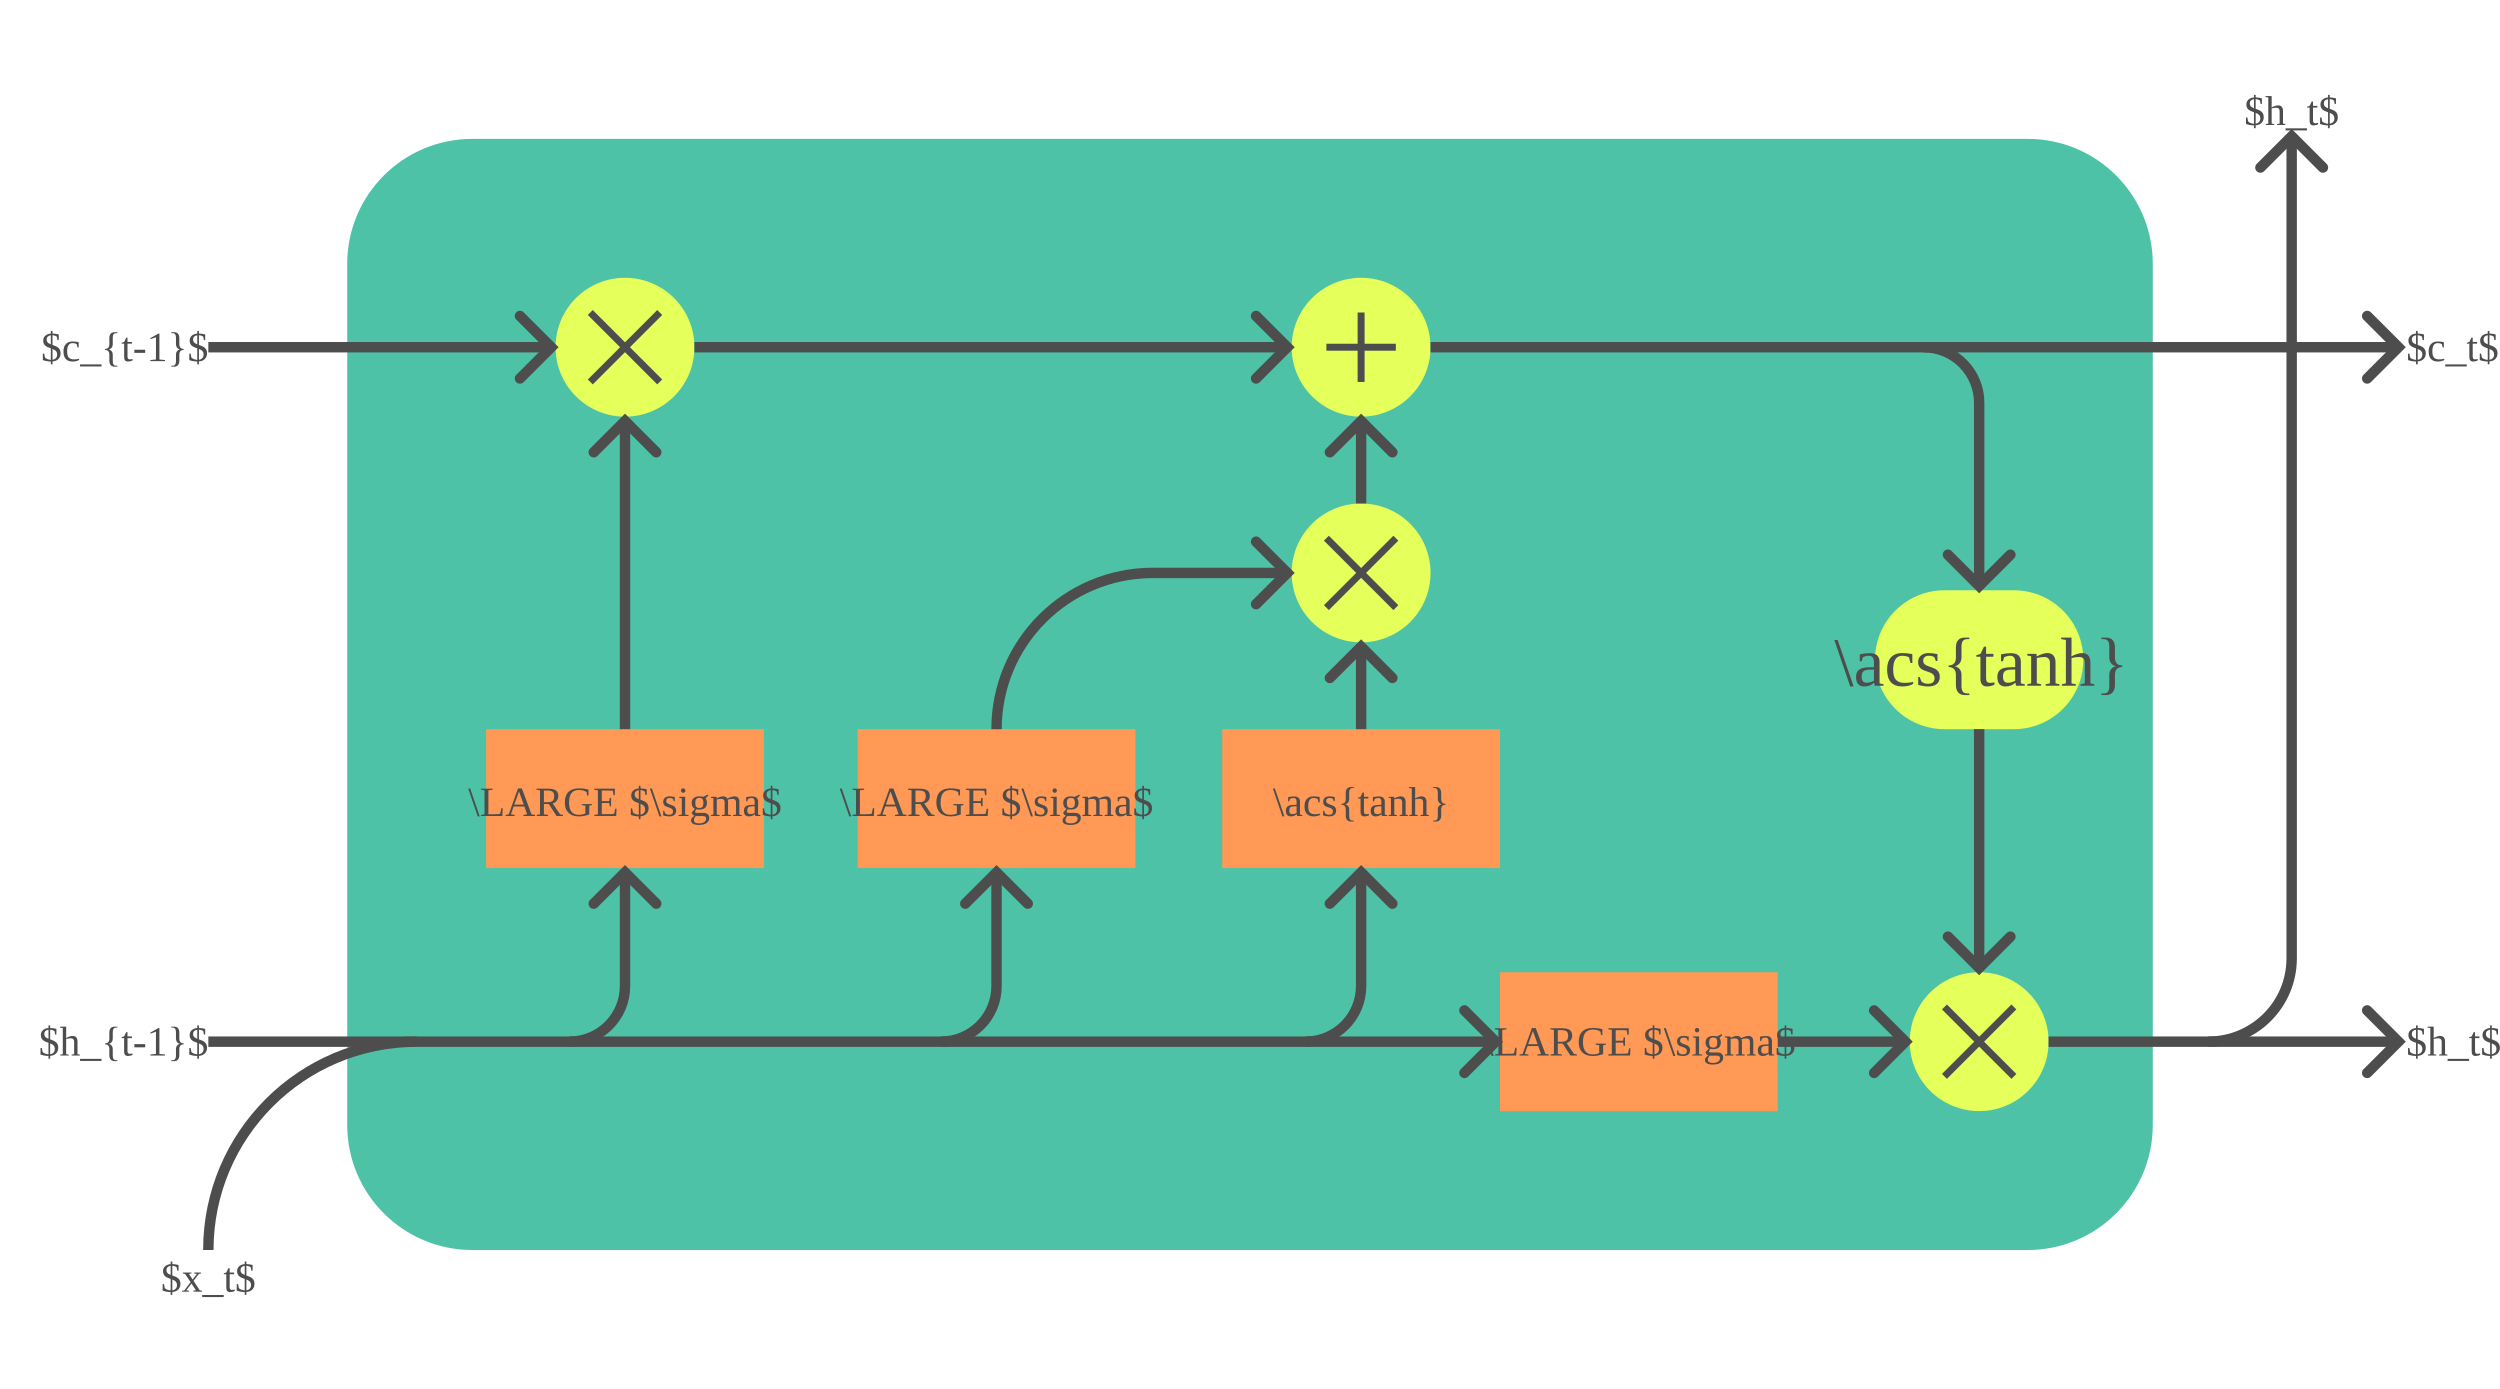
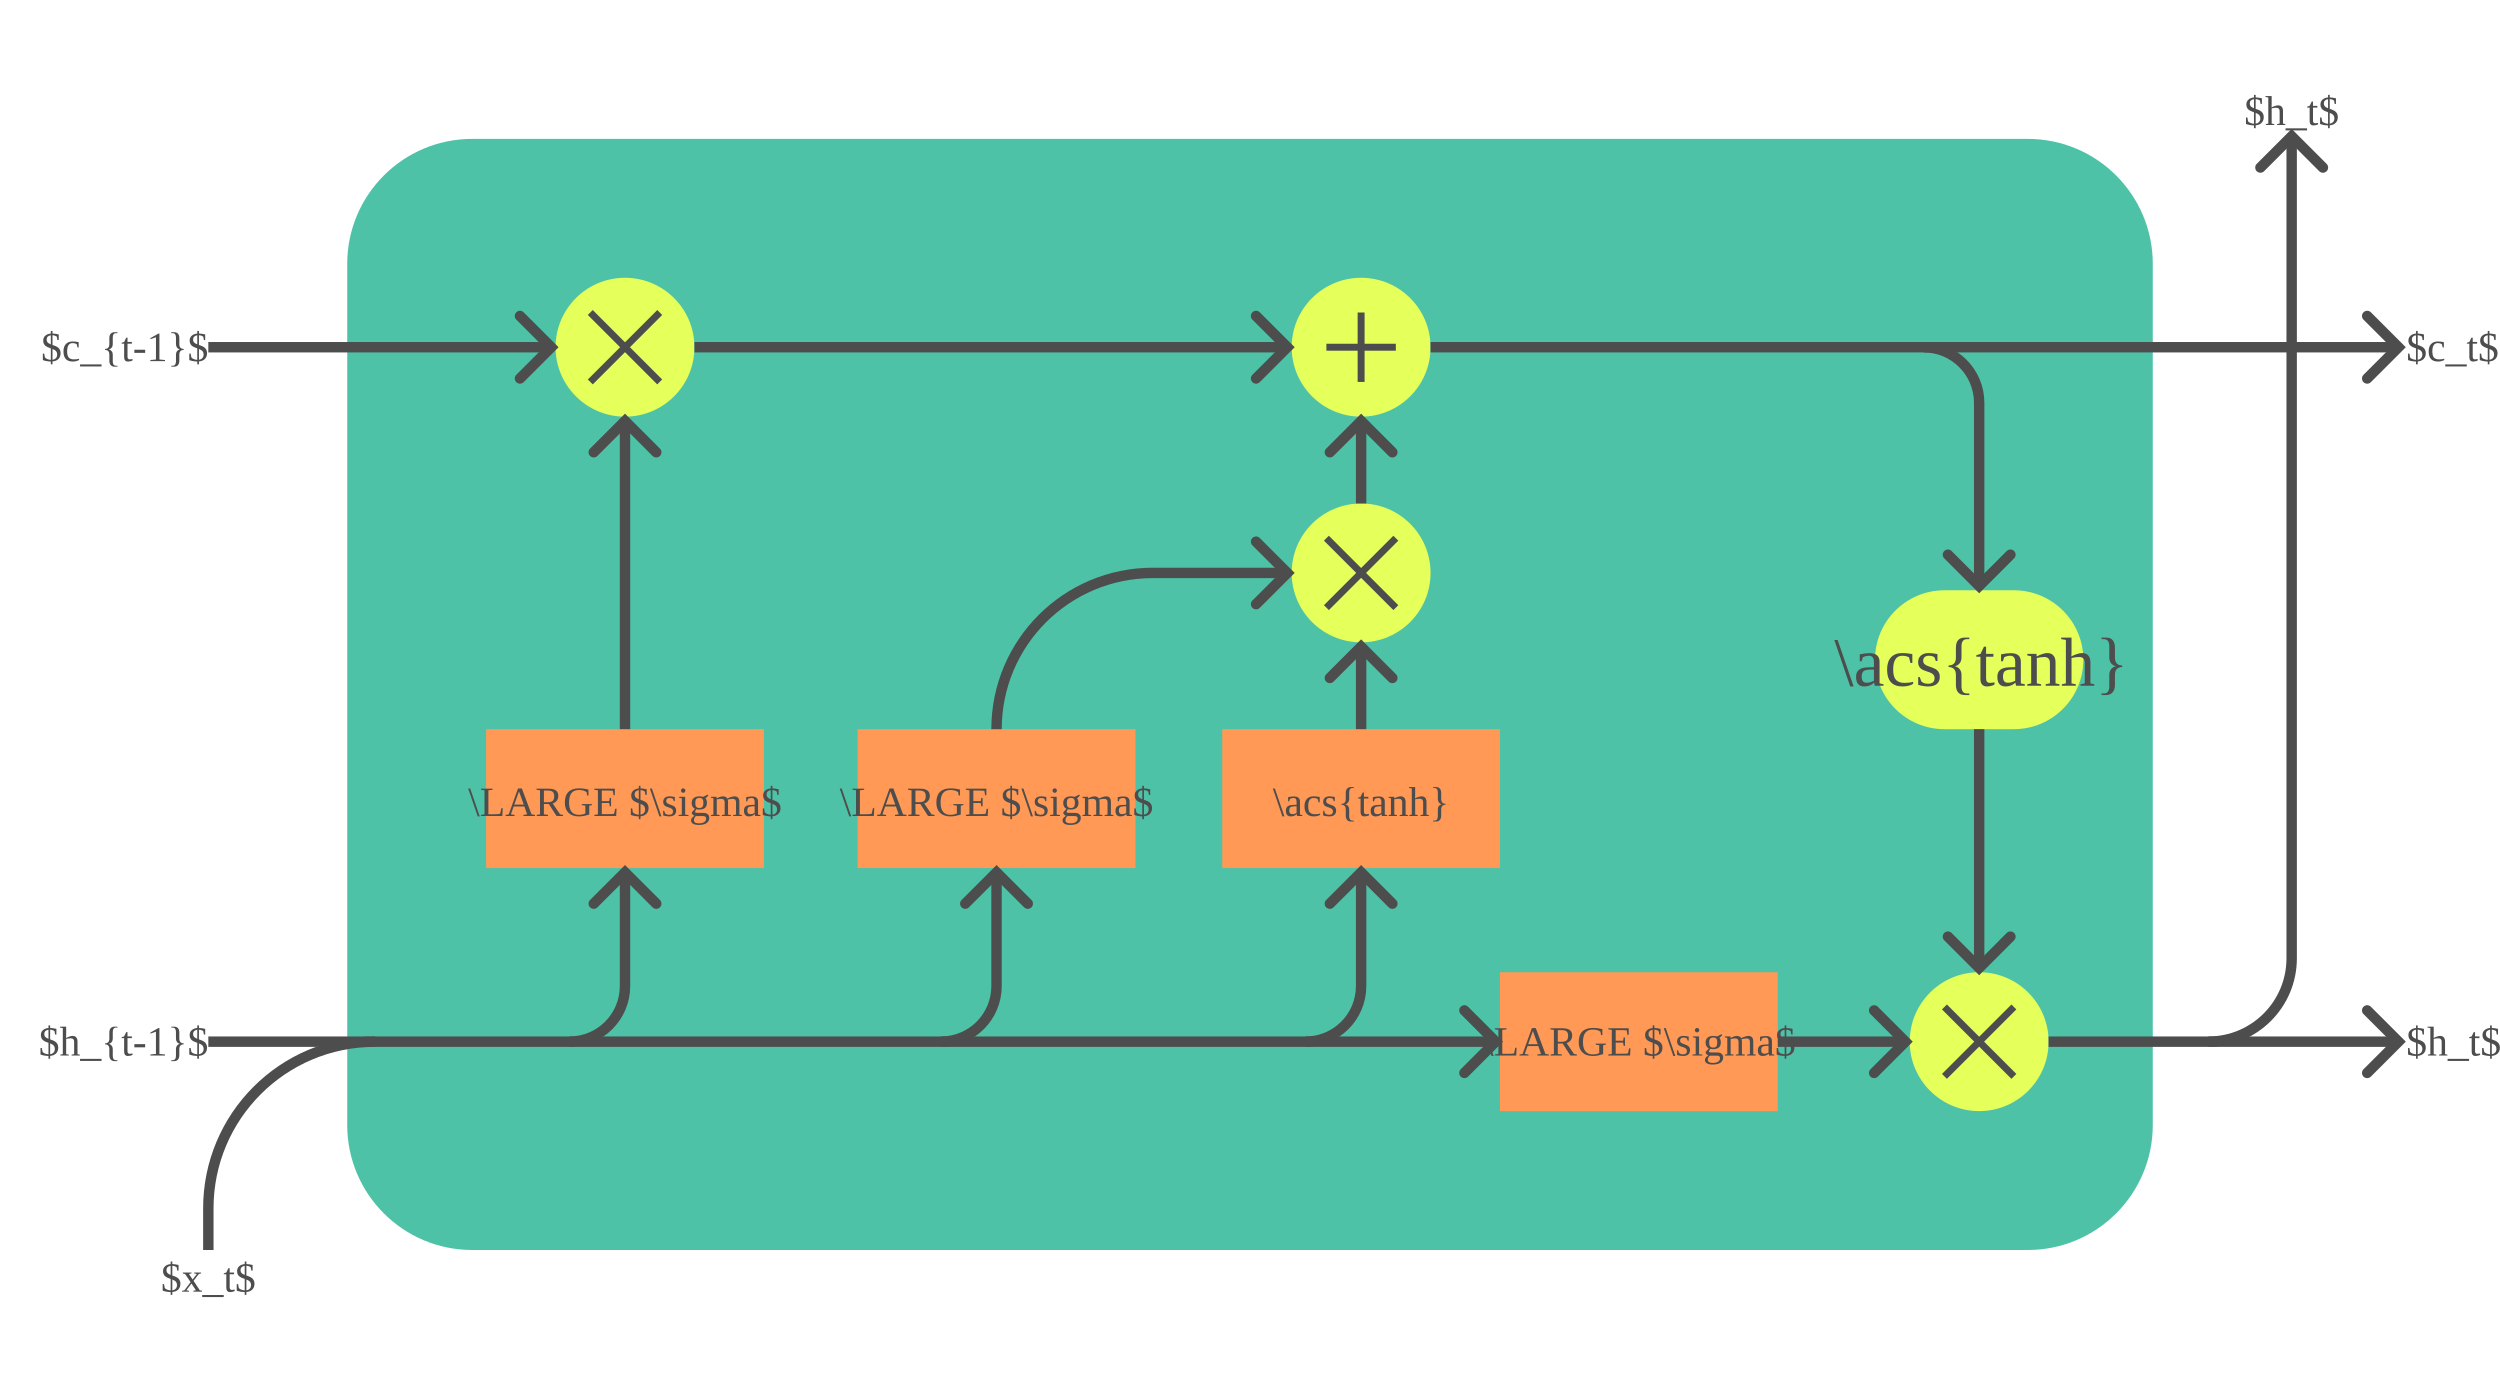
<svg xmlns="http://www.w3.org/2000/svg" width="720" height="400" viewBox="0 0 720 400" version="1.1" id="svg8" xml:space="preserve">
  <defs id="defs2">
    <marker style="overflow:visible" id="arrow" refX="0" refY="0" orient="auto-start-reverse" markerWidth="4.207" markerHeight="7" viewBox="0 0 4.207 7" preserveAspectRatio="xMidYMid">
      <path style="fill:none;stroke:context-stroke;stroke-width:1;stroke-linecap:round" d="M 3,-3 0,0 3,3" id="arrow3" transform="rotate(180,0.125,0)" />
    </marker>
  </defs>
  <g id="cell">
    <rect id="background" width="520" height="320" x="100" y="40" ry="36" fill="#4ec2a7" rx="36" />
    <g id="pointwise">
      <circle id="mult1" cx="180" cy="100" r="20" stroke="none" fill="#e5ff5b" />
      <circle id="mult2" cx="392" cy="165" r="20" stroke="none" fill="#e5ff5b" />
      <circle id="mult3" cx="570" cy="300" r="20" stroke="none" fill="#e5ff5b" />
      <circle id="add" cx="392" cy="100" r="20" stroke="none" fill="#e5ff5b" />
      <rect y="170" x="540" height="40" width="60" id="tanh2" ry="20" fill="#e5ff5b" rx="20" />
      <text x="570.65" y="197.5" id="textTanhPointwise" fill="#4d4d4d" stroke="none" font-size="20px" text-anchor="middle">\acs{tanh}</text>
      <g id="plusSign">
        <line x1="392" x2="392" y1="110" y2="90" stroke-width="2" stroke="#4d4d4d" id="plus1" />
        <line x1="402" x2="382" y1="100" y2="100" stroke-width="2" stroke="#4d4d4d" id="plus2" />
      </g>
      <g id="multSign1">
        <line x1="170" x2="190" y1="110" y2="90" stroke-width="2" stroke="#4d4d4d" id="line1773" />
        <line x1="190" x2="170" y1="110" y2="90" stroke-width="2" stroke="#4d4d4d" id="line1771" />
      </g>
      <g id="multSign3">
        <line x1="560" x2="580" y1="310" y2="290" stroke-width="2" stroke="#4d4d4d" id="mult2-9" />
        <line x1="580" x2="560" y1="310" y2="290" stroke-width="2" stroke="#4d4d4d" id="mult1-3" />
      </g>
      <g id="multSign2">
        <line x1="402" x2="382" y1="175" y2="155" stroke-width="2" stroke="#4d4d4d" id="mult2-0" />
        <line x1="402" x2="382" y1="155" y2="175" stroke-width="2" stroke="#4d4d4d" id="mult1-6" />
      </g>
    </g>
    <g id="NN">
      <rect id="tanhNN" width="80" height="40" x="352" y="210" fill="#ff9955" stroke="none" />
      <text x="392" y="235" id="textTanh" fill="#4d4d4d" stroke="none" font-size="12" text-anchor="middle">\acs{tanh}</text>
      <rect id="sigmoid3" width="80" height="40" x="432" y="280" fill="#ff9955" stroke="none" />
      <text x="472" y="304" id="textSig3" fill="#4d4d4d" stroke="none" font-size="12" text-anchor="middle">\LARGE $\sigma$</text>
      <rect id="sigmoid2" width="80" height="40" x="247" y="210" fill="#ff9955" stroke="none" />
      <text x="287" y="235" id="textSig2" fill="#4d4d4d" stroke="none" font-size="12" text-anchor="middle">\LARGE $\sigma$</text>
      <rect id="sigmoid1" width="80" height="40" x="140" y="210" fill="#ff9955" stroke="none" />
      <text x="180" y="235" id="textSig1" fill="#4d4d4d" stroke="none" font-size="12" text-anchor="middle">\LARGE $\sigma$</text>
    </g>
    <g id="paths">
      <line x1="392" x2="392" y1="210" y2="187" stroke-width="3" stroke="#4d4d4d" marker-end="url(#arrow)" id="line1963" />
      <line x1="392" x2="392" y1="145" y2="122" stroke-width="3" stroke="#4d4d4d" marker-end="url(#arrow)" id="line2540" />
      <line x1="570" x2="570" y1="210" y2="278" stroke-width="3" stroke="#4d4d4d" marker-end="url(#arrow)" id="line2545" />
      <line x1="180" x2="180" y1="210" y2="122" stroke-width="3" stroke="#4d4d4d" marker-end="url(#arrow)" id="line2541" />
      <line x1="60" x2="430" y1="300" y2="300" stroke-width="3" stroke="#4d4d4d" id="line25415" marker-end="url(#arrow)" />
      <line x1="590" x2="690" y1="300" y2="300" stroke-width="3" stroke="#4d4d4d" id="line25411" marker-end="url(#arrow)" />
      <line x1="412" x2="690" y1="100" y2="100" stroke-width="3" stroke="#4d4d4d" id="line25419" marker-end="url(#arrow)" />
      <line x1="200" x2="370" y1="100" y2="100" stroke-width="3" stroke="#4d4d4d" id="line254153" marker-end="url(#arrow)" />
      <line x2="548" y1="300" y2="300" stroke-width="3" stroke="#4d4d4d" id="line1103" marker-end="url(#arrow)" x1="512" />
      <line x1="60" x2="158" y1="100" y2="100" stroke-width="3" stroke="#4d4d4d" id="line25416" marker-end="url(#arrow)" />
      <path id="path1" d="m 636,300 a 24,24 0 0 0 24,-24 v -236" fill="none" stroke="#4d4d4d" stroke-width="3" marker-end="url(#arrow)" />
-       <path d="m 60,360 a 60,60 0 0 1 60,-60" id="path2" fill="none" stroke="#4d4d4d" stroke-width="3" />
+       <path d="m 60,360 v -12 a 48,48 0 0 1 48,-48" id="path2" fill="none" stroke="#4d4d4d" stroke-width="3" />
      <path id="path3" d="m 287,210 a 45,45 0 0 1 45,-45 h 38" fill="none" stroke="#4d4d4d" stroke-width="3" marker-end="url(#arrow)" />
      <path id="path4" d="m 376,300 a 16,16 0 0 0 16,-16 v -32" stroke="#4d4d4d" fill="none" stroke-width="3" marker-end="url(#arrow)" />
      <path id="path5" d="m 271,300 a 16,16 0 0 0 16,-16 v -32" stroke="#4d4d4d" fill="none" stroke-width="3" marker-end="url(#arrow)" />
      <path id="path6" d="m 164,300 a 16,16 0 0 0 16,-16 v -32" stroke="#4d4d4d" fill="none" stroke-width="3" marker-end="url(#arrow)" />
      <path id="path7" d="m 554,100 a 16,16 0 0 1 16,16 v 52" stroke="#4d4d4d" fill="none" stroke-width="3" marker-end="url(#arrow)" />
    </g>
  </g>
  <g id="calque" style="display:inline">
    <text id="text1982" y="36" x="660" font-size="12" fill="#4d4d4d" text-anchor="middle">$h_t$</text>
    <text id="text1988" y="104" x="693" font-size="12" fill="#4d4d4d" text-anchor="begin">$c_t$</text>
    <text id="text1994" y="304" x="693" font-size="12px" fill="#4d4d4d">$h_t$</text>
    <text x="60" y="372" id="text2002" font-size="12" fill="#4d4d4d" text-anchor="middle">$x_t$</text>
    <text x="60" y="104" id="text2010" font-size="12" fill="#4d4d4d" text-anchor="end">$c_{t-1}$</text>
    <text x="60" y="304" id="text2058" fill="#4d4d4d" font-size="12" text-anchor="end">$h_{t-1}$</text>
  </g>
</svg>
